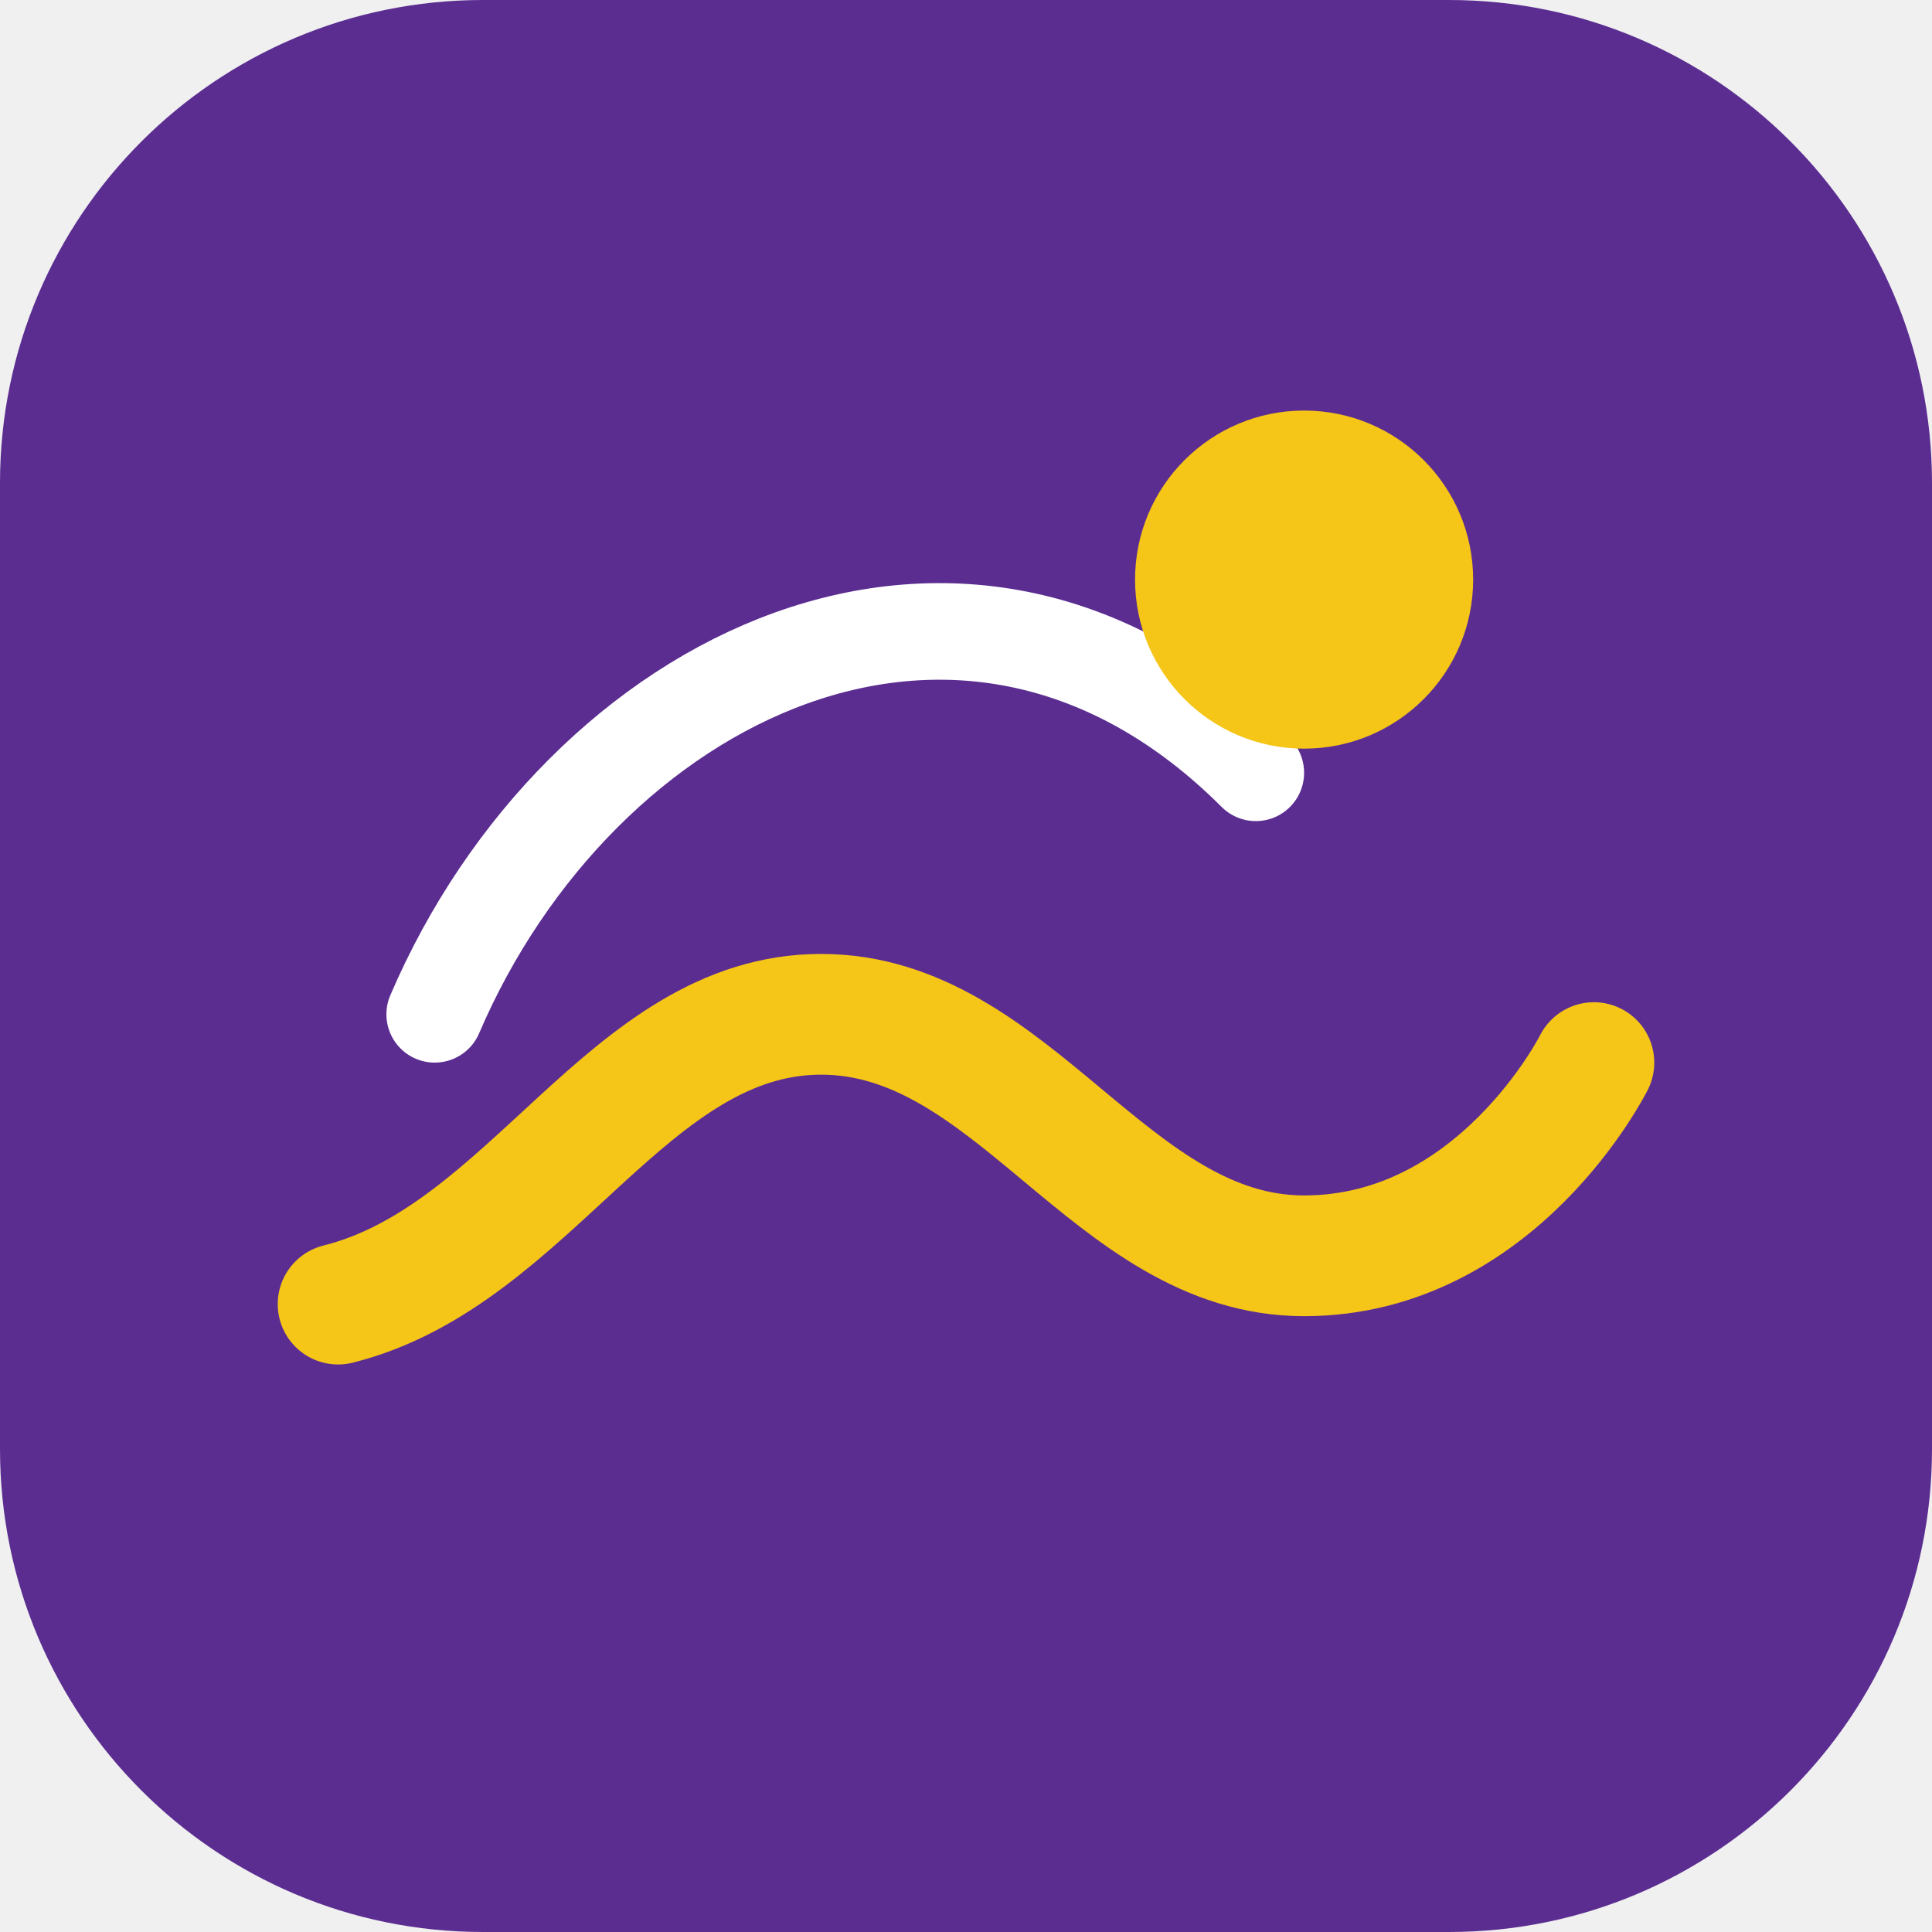
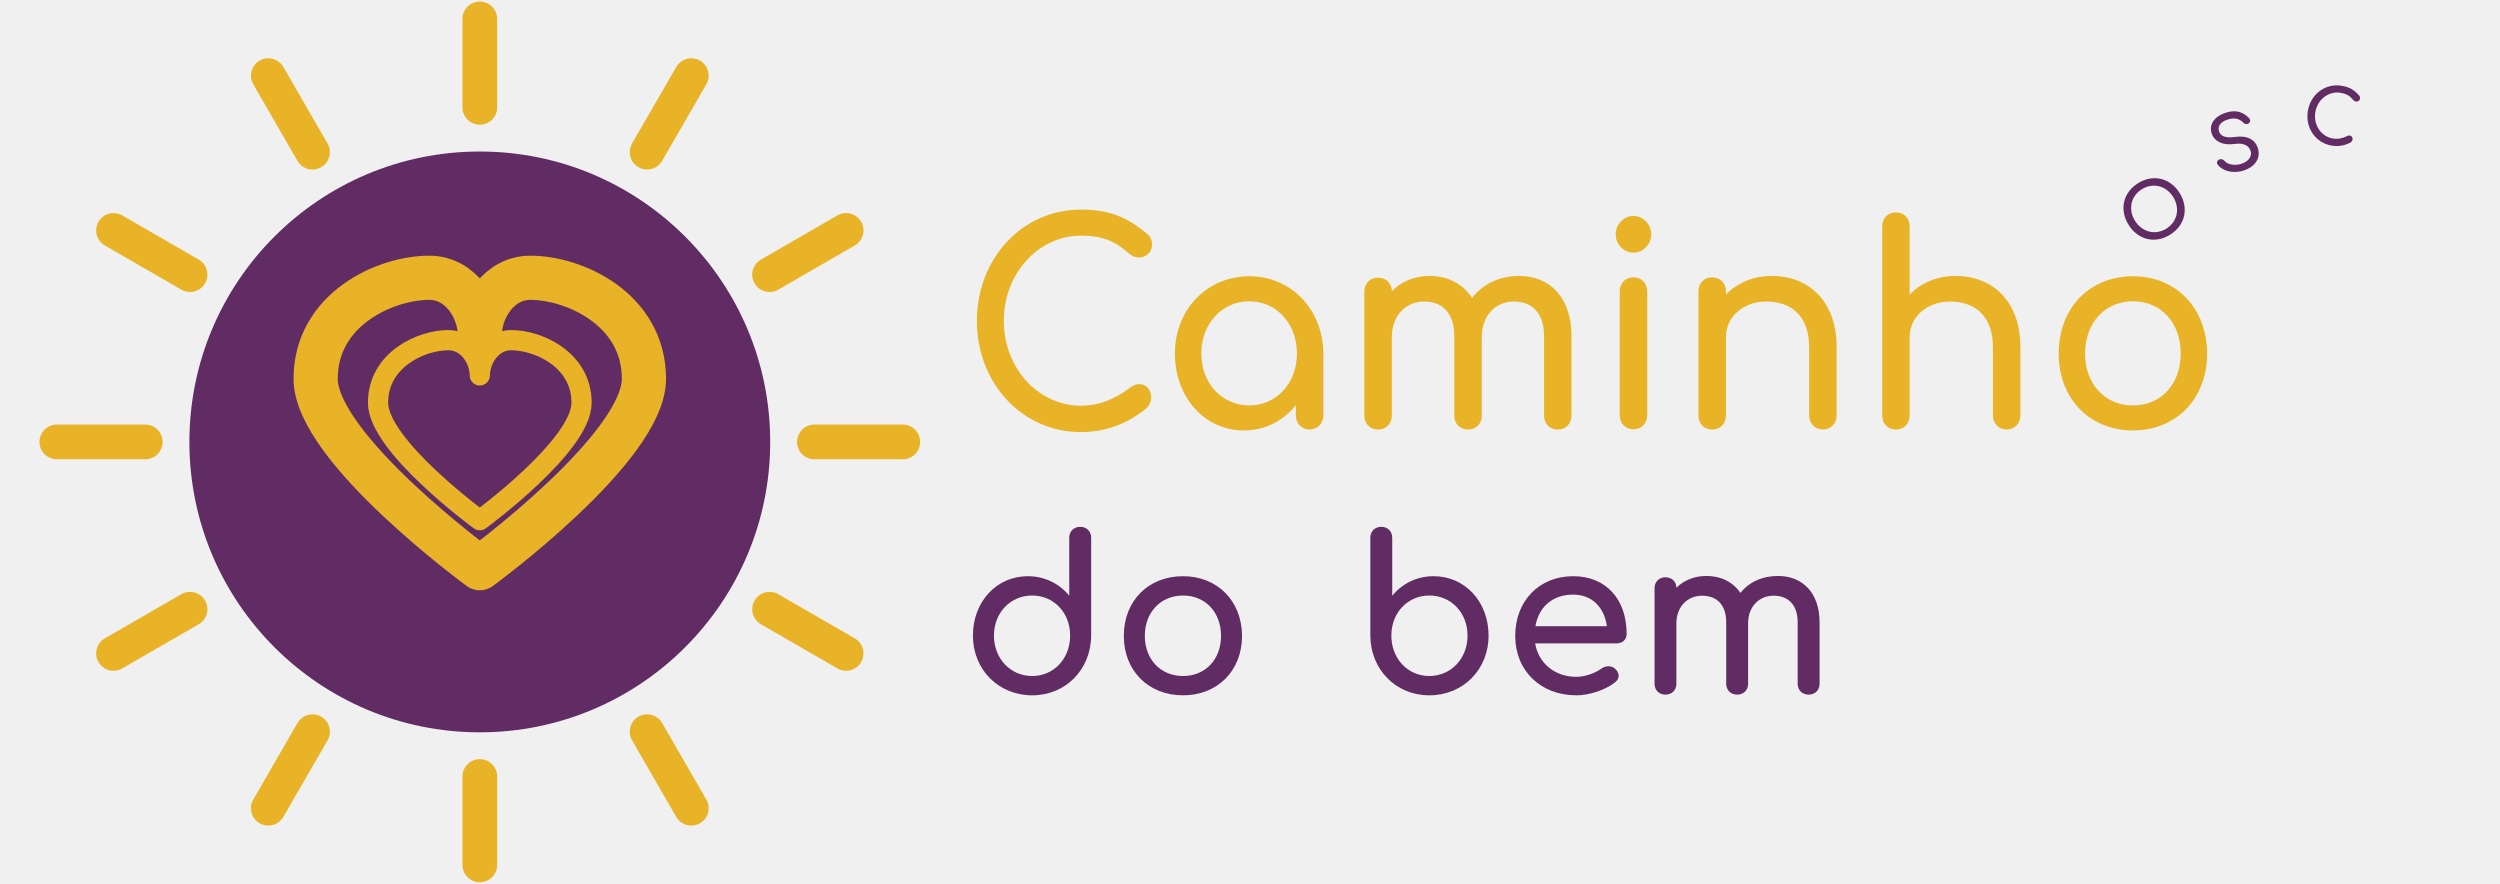
- <svg xmlns="http://www.w3.org/2000/svg" viewBox="0 0 80 80" role="img" aria-label="Caminho do Bem">
-   <rect width="80" height="80" rx="20" fill="#5B2D91" />
-   <path d="M14 54c8-2 12-12 20-12s12 10 20 10 12-8 12-8" fill="none" stroke="#F5C518" stroke-width="5" stroke-linecap="round" />
-   <path d="M18 42c6-14 22-22 34-10" fill="none" stroke="#FFFFFF" stroke-width="4" stroke-linecap="round" />
-   <circle cx="54" cy="24" r="7" fill="#F5C518" />
+ <svg xmlns="http://www.w3.org/2000/svg" viewBox="16 22 396 140" role="img" aria-label="Caminho do Bem OSC">
+   <g fill="none" stroke="#E8B326" stroke-width="5.5" stroke-linecap="round">
+     <line x1="92.00" y1="39.00" x2="92.00" y2="25.00" />
+     <line x1="118.50" y1="46.10" x2="125.50" y2="33.98" />
+     <line x1="137.90" y1="65.50" x2="150.02" y2="58.50" />
+     <line x1="145.00" y1="92.00" x2="159.00" y2="92.00" />
+     <line x1="137.90" y1="118.50" x2="150.02" y2="125.50" />
+     <line x1="118.50" y1="137.90" x2="125.50" y2="150.02" />
+     <line x1="92.00" y1="145.00" x2="92.00" y2="159.00" />
+     <line x1="65.50" y1="137.90" x2="58.50" y2="150.02" />
+     <line x1="46.10" y1="118.50" x2="33.98" y2="125.50" />
+     <line x1="39.00" y1="92.00" x2="25.00" y2="92.00" />
+     <line x1="46.10" y1="65.50" x2="33.98" y2="58.50" />
+     <line x1="65.50" y1="46.10" x2="58.50" y2="33.98" />
+   </g>
+   <circle cx="92" cy="92" r="46" fill="#612C64" />
+   <path fill="none" stroke="#E8B326" stroke-width="7" stroke-linejoin="round" stroke-linecap="round" d="M 92 112        C 92 112, 66 93, 66 82        C 66 71, 77 66, 84 66        C 89 66, 92 71, 92 75        C 92 71, 95 66, 100 66        C 107 66, 118 71, 118 82        C 118 93, 92 112, 92 112 Z" />
+   <path fill="none" stroke="#E8B326" stroke-width="3.2" stroke-linejoin="round" stroke-linecap="round" d="M 92 104.4        C 92 104.4, 75.88 92.62, 75.88 85.8        C 75.88 78.98, 82.7 75.88, 87.04 75.88        C 90.14 75.88, 92 78.98, 92 81.46        C 92 78.98, 93.86 75.88, 96.96 75.88        C 101.3 75.88, 108.12 78.98, 108.12 85.8        C 108.12 92.62, 92 104.4, 92 104.4 Z" />
+   <g fill="#E8B326" transform="translate(168 90) scale(0.97,1)">
+     <path d="M19.80 0.44C23.80 0.44 27.41-0.84 30.58-3.39C31.06-3.87 31.28-4.40 31.28-5.02C31.28-6.91 29.44-7.79 27.90-6.64C25.43-4.80 22.79-3.74 19.80-3.74C12.85-3.74 7.22-9.68 7.22-17.20C7.22-24.64 12.85-30.67 19.80-30.67C23.63-30.67 25.56-29.66 27.76-27.76C29.30-26.53 31.42-27.50 31.42-29.22C31.42-29.96 31.24-30.45 30.54-31.02C27.24-33.70 24.29-34.80 19.80-34.80C10.21-34.80 2.82-27.02 2.82-17.20C2.82-7.26 10.25 0.44 19.80 0.44M46.42 0.18C49.90 0.18 52.89-1.36 54.91-3.83L54.91-2.20C54.91-0.92 55.88 0.04 57.16 0.04C58.43 0.04 59.40-0.92 59.40-2.20L59.40-12.01C59.36-18.96 54.16-24.24 47.30-24.24C40.39-24.24 35.16-18.96 35.16-12.01C35.16-5.06 40 0.18 46.42 0.18M47.30-3.78C42.86-3.78 39.47-7.30 39.47-12.01C39.47-16.72 42.86-20.28 47.30-20.28C51.74-20.28 55.09-16.72 55.09-12.01C55.09-7.30 51.74-3.78 47.30-3.78M68.33 0.04C69.65 0.04 70.58-0.88 70.58-2.20L70.58-14.61C70.58-17.91 72.78-20.24 75.86-20.24C78.76-20.24 80.78-18.48 80.78-14.78L80.78-2.20C80.78-0.88 81.71 0.04 83.03 0.04C84.35 0.04 85.27-0.88 85.27-2.20L85.27-14.61C85.27-17.91 87.43-20.24 90.51-20.24C93.41-20.24 95.44-18.48 95.44-14.78L95.44-2.20C95.44-0.88 96.36 0.04 97.68 0.04C99 0.04 99.92-0.88 99.92-2.20L99.92-14.78C99.92-20.86 96.40-24.29 91.39-24.29C88.09-24.29 85.40-22.97 83.69-20.81C82.15-23.06 79.73-24.29 76.74-24.29C74.27-24.29 72.12-23.41 70.58-21.87C70.58-23.10 69.65-24.02 68.33-24.02C67.01-24.02 66.09-23.10 66.09-21.78L66.09-2.20C66.09-0.88 67.01 0.04 68.33 0.04M110.04-27.98C111.63-27.98 112.95-29.30 112.95-30.89C112.95-32.47 111.63-33.79 110.04-33.79C108.46-33.79 107.14-32.47 107.14-30.89C107.14-29.30 108.46-27.98 110.04-27.98M110.04 0C111.36 0 112.29-0.92 112.29-2.24L112.29-21.82C112.29-23.14 111.36-24.07 110.04-24.07C108.72-24.07 107.80-23.14 107.80-21.82L107.80-2.24C107.80-0.92 108.72 0 110.04 0M122.89 0.04C124.21 0.04 125.14-0.88 125.14-2.20L125.14-14.61C125.14-17.82 128-20.24 131.74-20.24C135.74-20.24 138.73-18 138.73-13.02L138.73-2.20C138.73-0.92 139.70 0.04 140.98 0.04C142.25 0.04 143.22-0.92 143.22-2.20L143.22-13.02C143.22-20.33 138.64-24.29 132.62-24.29C129.62-24.29 126.98-23.19 125.14-21.34L125.14-21.82C125.14-23.14 124.21-24.07 122.89-24.07C121.57-24.07 120.65-23.14 120.65-21.82L120.65-2.20C120.65-0.88 121.57 0.04 122.89 0.04M152.90 0.04C154.22 0.04 155.14-0.88 155.14-2.20L155.14-14.61C155.14-17.82 158-20.24 161.74-20.24C165.75-20.24 168.74-18 168.74-13.02L168.74-2.20C168.74-0.92 169.71 0.04 170.98 0.04C172.26 0.04 173.23-0.92 173.23-2.20L173.23-13.02C173.23-20.33 168.65-24.29 162.62-24.29C159.63-24.29 156.99-23.19 155.14-21.34L155.14-32.12C155.14-33.44 154.22-34.36 152.90-34.36C151.58-34.36 150.66-33.44 150.66-32.12L150.66-2.20C150.66-0.88 151.58 0.04 152.90 0.04M191.62 0.18C198.70 0.18 203.72-4.88 203.72-12.01C203.68-19.18 198.66-24.24 191.62-24.24C184.49-24.24 179.48-19.18 179.48-12.01C179.48-4.88 184.49 0.18 191.62 0.18M191.62-3.78C187.04-3.78 183.79-7.17 183.79-12.01C183.79-16.85 187.04-20.28 191.62-20.28C196.20-20.28 199.41-16.85 199.41-12.01C199.41-7.17 196.20-3.78 191.62-3.78" />
+   </g>
+   <g fill="#612C64" transform="translate(168 132)">
+     <path d="M11.49 0.14C16.80 0.14 20.81-3.94 20.84-9.32L20.84-24.82C20.84-25.84 20.13-26.55 19.11-26.55C18.09-26.55 17.37-25.84 17.37-24.82L17.37-15.64C15.81-17.54 13.50-18.73 10.81-18.73C5.85-18.73 2.11-14.69 2.11-9.32C2.11-3.94 6.15 0.14 11.49 0.14M11.49-2.92C8.06-2.92 5.44-5.68 5.44-9.32C5.44-12.95 8.06-15.67 11.49-15.67C14.93-15.67 17.51-12.95 17.51-9.32C17.51-5.68 14.93-2.92 11.49-2.92M35.39 0.14C40.87 0.14 44.74-3.77 44.74-9.28C44.71-14.82 40.83-18.73 35.39-18.73C29.89-18.73 26.01-14.82 26.01-9.28C26.01-3.77 29.89 0.14 35.39 0.14M35.39-2.92C31.86-2.92 29.34-5.54 29.34-9.28C29.34-13.02 31.86-15.67 35.39-15.67C38.93-15.67 41.41-13.02 41.41-9.28C41.41-5.54 38.93-2.92 35.39-2.92" />
+     <g transform="translate(62 0)">
+       <path d="M12.41 0.14C17.75 0.14 21.79-3.94 21.79-9.32C21.79-14.69 18.05-18.73 13.09-18.73C10.40-18.73 8.09-17.54 6.53-15.64L6.53-24.82C6.53-25.84 5.81-26.55 4.79-26.55C3.77-26.55 3.06-25.84 3.06-24.82L3.06-9.32C3.09-3.94 7.11 0.14 12.41 0.14M12.41-2.92C8.98-2.92 6.39-5.68 6.39-9.32C6.39-12.95 8.98-15.67 12.41-15.67C15.84-15.67 18.46-12.95 18.46-9.32C18.46-5.68 15.84-2.92 12.41-2.92M35.70 0.14C37.77 0.14 40.32-0.71 41.85-1.94C42.60-2.52 42.57-3.43 41.79-4.11C41.21-4.59 40.32-4.59 39.64-4.08C38.73-3.40 37.09-2.79 35.70-2.79C32.27-2.79 29.68-4.96 29.17-8.09L42.09-8.09C43.01-8.09 43.66-8.70 43.66-9.59C43.66-14.96 40.49-18.73 35.19-18.73C29.82-18.73 26.01-14.82 26.01-9.28C26.01-3.77 30.02 0.14 35.70 0.14M35.19-15.81C38.25-15.81 40.12-13.74 40.53-10.81L29.21-10.81C29.72-13.77 31.82-15.81 35.19-15.81M49.81 0.03C50.83 0.03 51.54-0.68 51.54-1.70L51.54-11.29C51.54-13.84 53.24-15.64 55.62-15.64C57.87-15.64 59.43-14.28 59.43-11.42L59.43-1.70C59.43-0.68 60.15 0.03 61.17 0.03C62.19 0.03 62.90-0.68 62.90-1.70L62.90-11.29C62.90-13.84 64.57-15.64 66.95-15.64C69.19-15.64 70.75-14.28 70.75-11.42L70.75-1.70C70.75-0.68 71.47 0.03 72.49 0.03C73.51 0.03 74.22-0.68 74.22-1.70L74.22-11.42C74.22-16.12 71.50-18.77 67.63-18.77C65.08-18.77 63-17.75 61.68-16.08C60.49-17.82 58.62-18.77 56.30-18.77C54.40-18.77 52.73-18.09 51.54-16.90C51.54-17.85 50.83-18.56 49.81-18.56C48.79-18.56 48.08-17.85 48.08-16.83L48.08-1.70C48.08-0.68 48.79 0.03 49.81 0.03" />
+     </g>
+   </g>
+   <g fill="#612C64">
+     <g transform="translate(355 62) rotate(-32)">
+       <path d="M5.53 0.12C8.34 0.12 10.30-1.87 10.30-4.69C10.30-7.50 8.34-9.49 5.53-9.49C2.71-9.49 0.77-7.50 0.77-4.69C0.77-1.87 2.71 0.12 5.53 0.12M5.53-1.01C3.44-1.01 1.97-2.60 1.97-4.69C1.97-6.78 3.44-8.36 5.53-8.36C7.62-8.36 9.10-6.78 9.10-4.69C9.10-2.60 7.62-1.01 5.53-1.01" />
+     </g>
+     <g transform="translate(367 50) rotate(-14)">
+       <path d="M4.18 0.12C5.90 0.12 7.55-0.78 7.55-2.59C7.55-4.18 6.43-5.18 4.52-5.38C2.64-5.57 2.22-6.25 2.22-6.97C2.22-7.92 3.12-8.36 4.31-8.35C5.30-8.34 5.90-7.93 6.30-7.25C6.48-6.94 6.89-6.80 7.19-7C7.46-7.18 7.51-7.50 7.28-7.86C6.67-8.83 5.80-9.48 4.34-9.48C2.46-9.48 1-8.58 1-7.01C1-5.57 2.20-4.51 4.19-4.32C5.70-4.16 6.32-3.41 6.32-2.56C6.32-1.55 5.32-1.01 4.18-1.01C3.13-1.01 2.20-1.52 1.92-2.12C1.78-2.42 1.46-2.59 1.18-2.53C0.77-2.45 0.59-2.12 0.74-1.79C1.22-0.65 2.64 0.12 4.18 0.12" />
+     </g>
+     <g transform="translate(380 44) rotate(10)">
+       <path d="M5.40 0.12C6.49 0.12 7.48-0.23 8.34-0.92C8.47-1.06 8.53-1.20 8.53-1.37C8.53-1.88 8.03-2.12 7.61-1.81C6.94-1.31 6.22-1.02 5.40-1.02C3.50-1.02 1.97-2.64 1.97-4.69C1.97-6.72 3.50-8.36 5.40-8.36C6.44-8.36 6.97-8.09 7.57-7.57C7.99-7.24 8.57-7.50 8.57-7.97C8.57-8.17 8.52-8.30 8.33-8.46C7.43-9.19 6.62-9.49 5.40-9.49C2.78-9.49 0.77-7.37 0.77-4.69C0.77-1.98 2.80 0.12 5.40 0.12" />
+     </g>
+   </g>
</svg>
